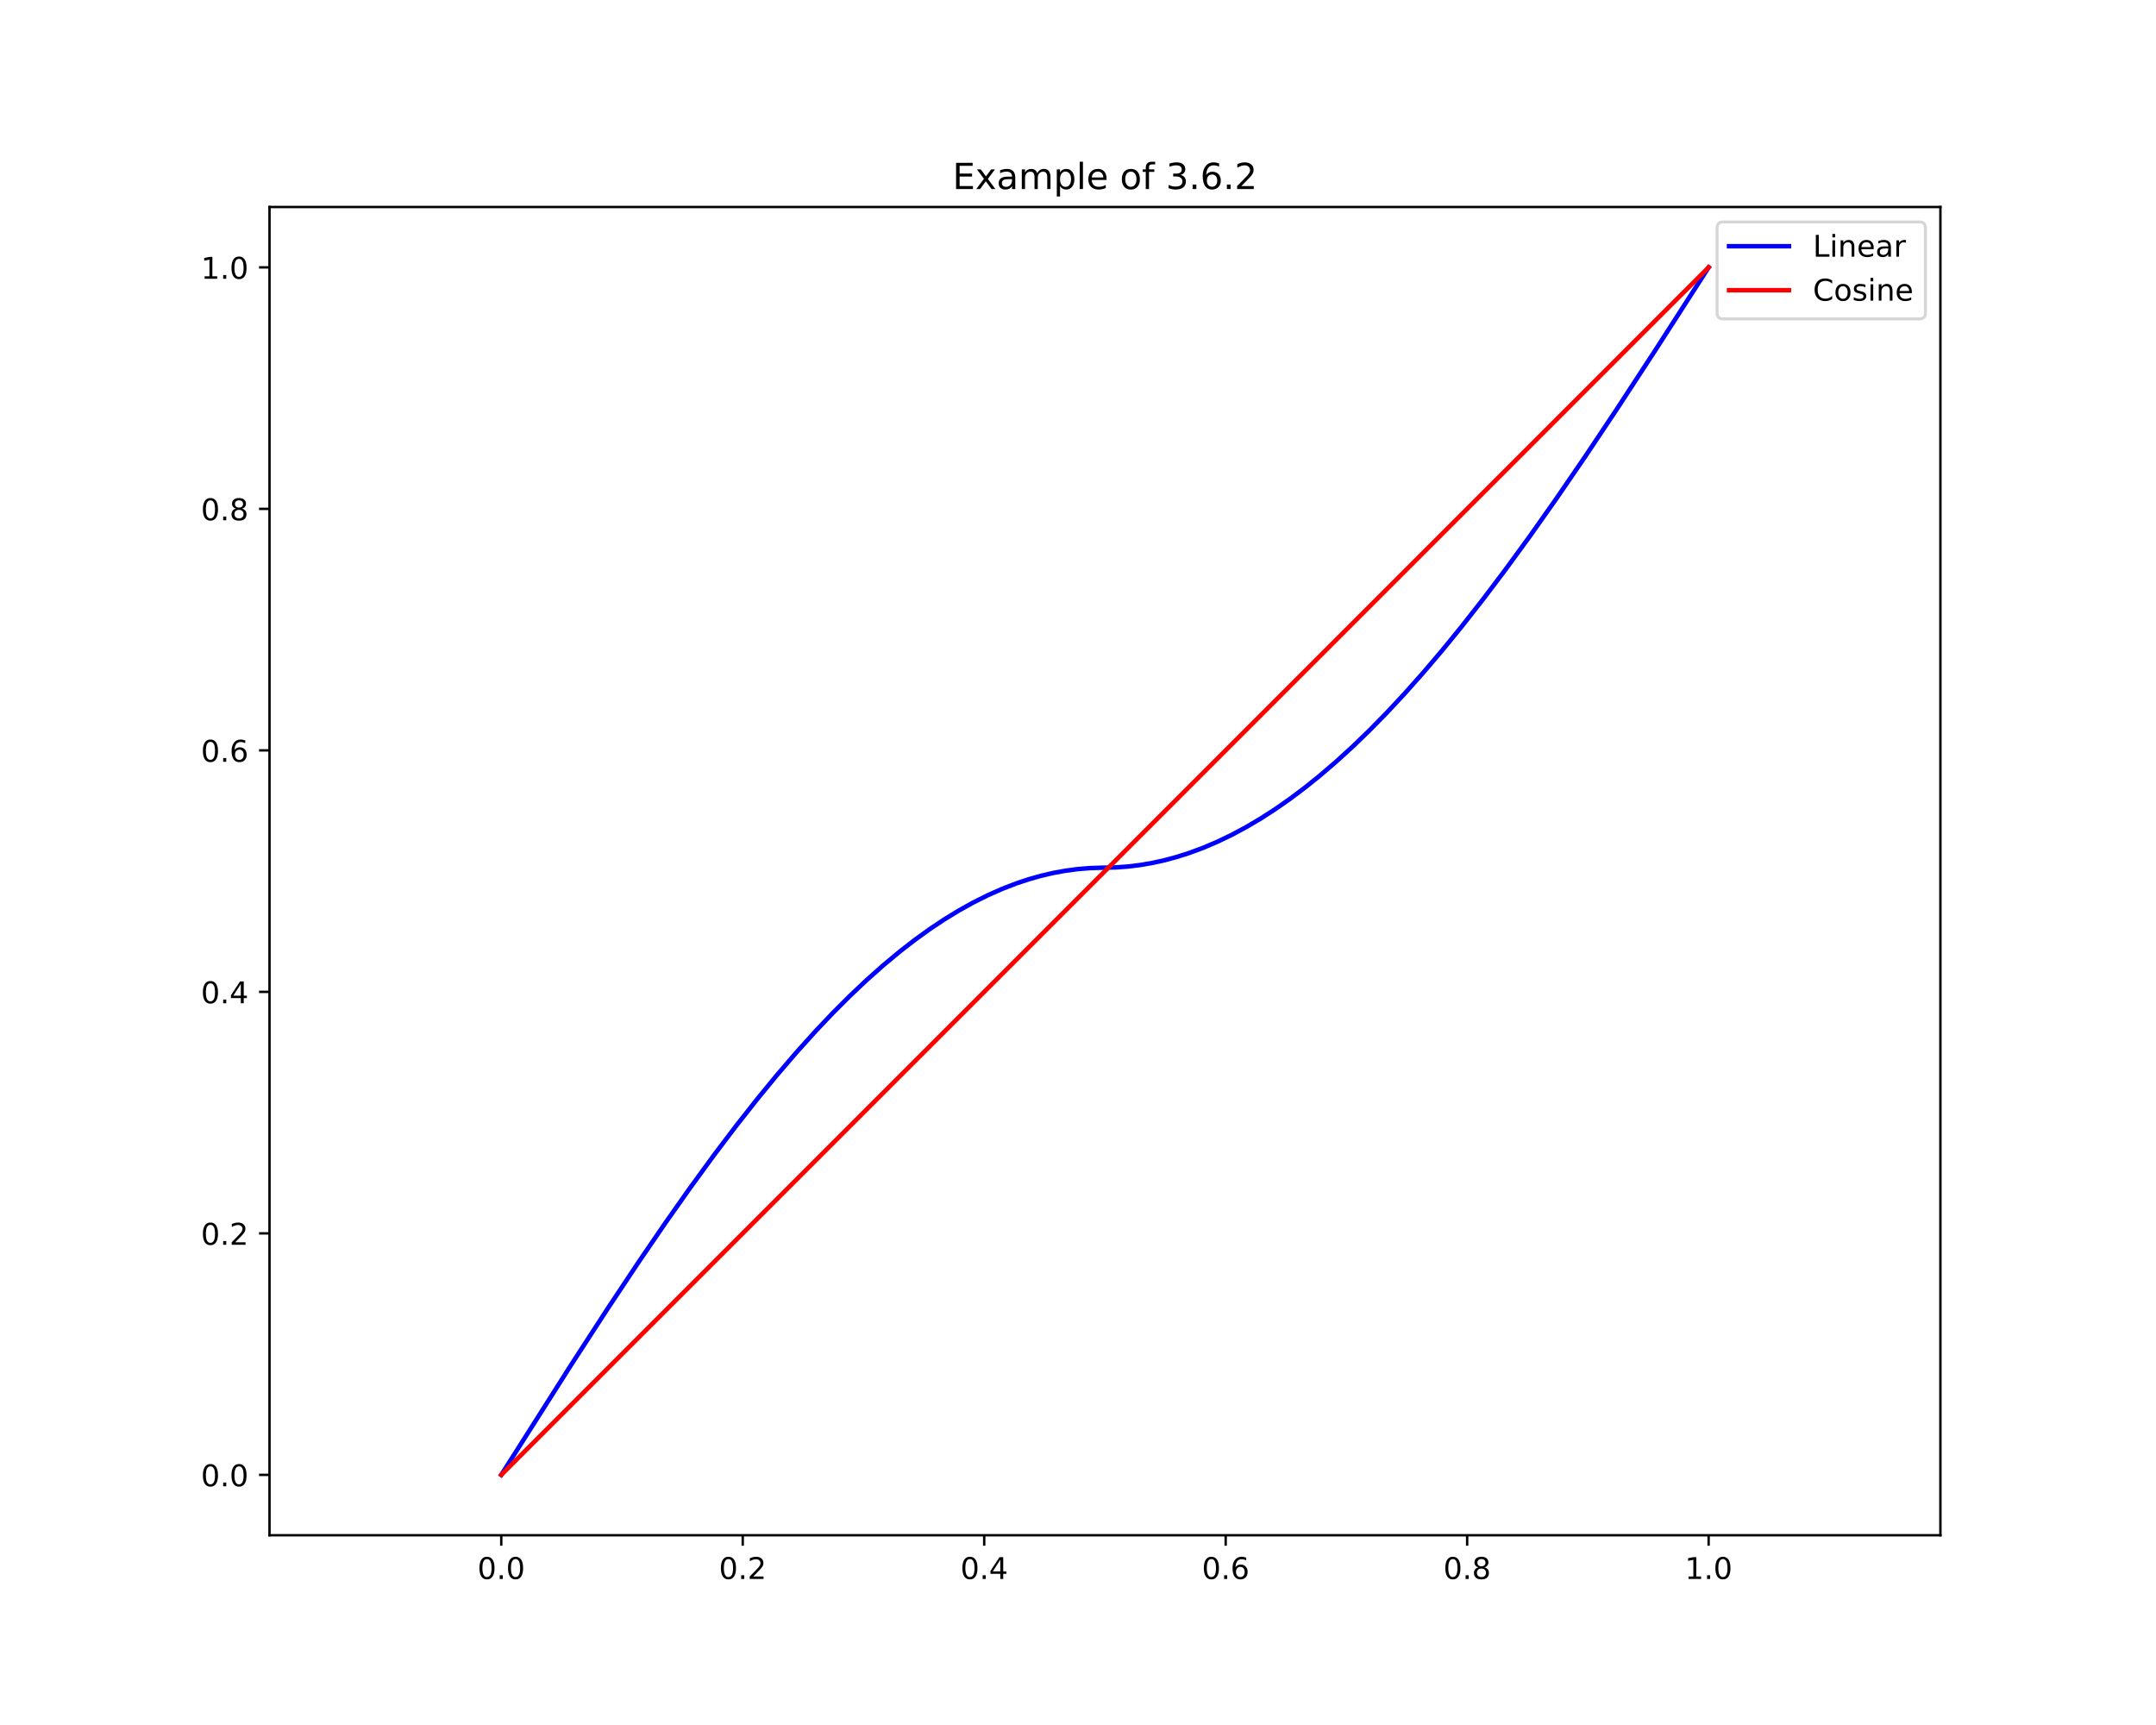
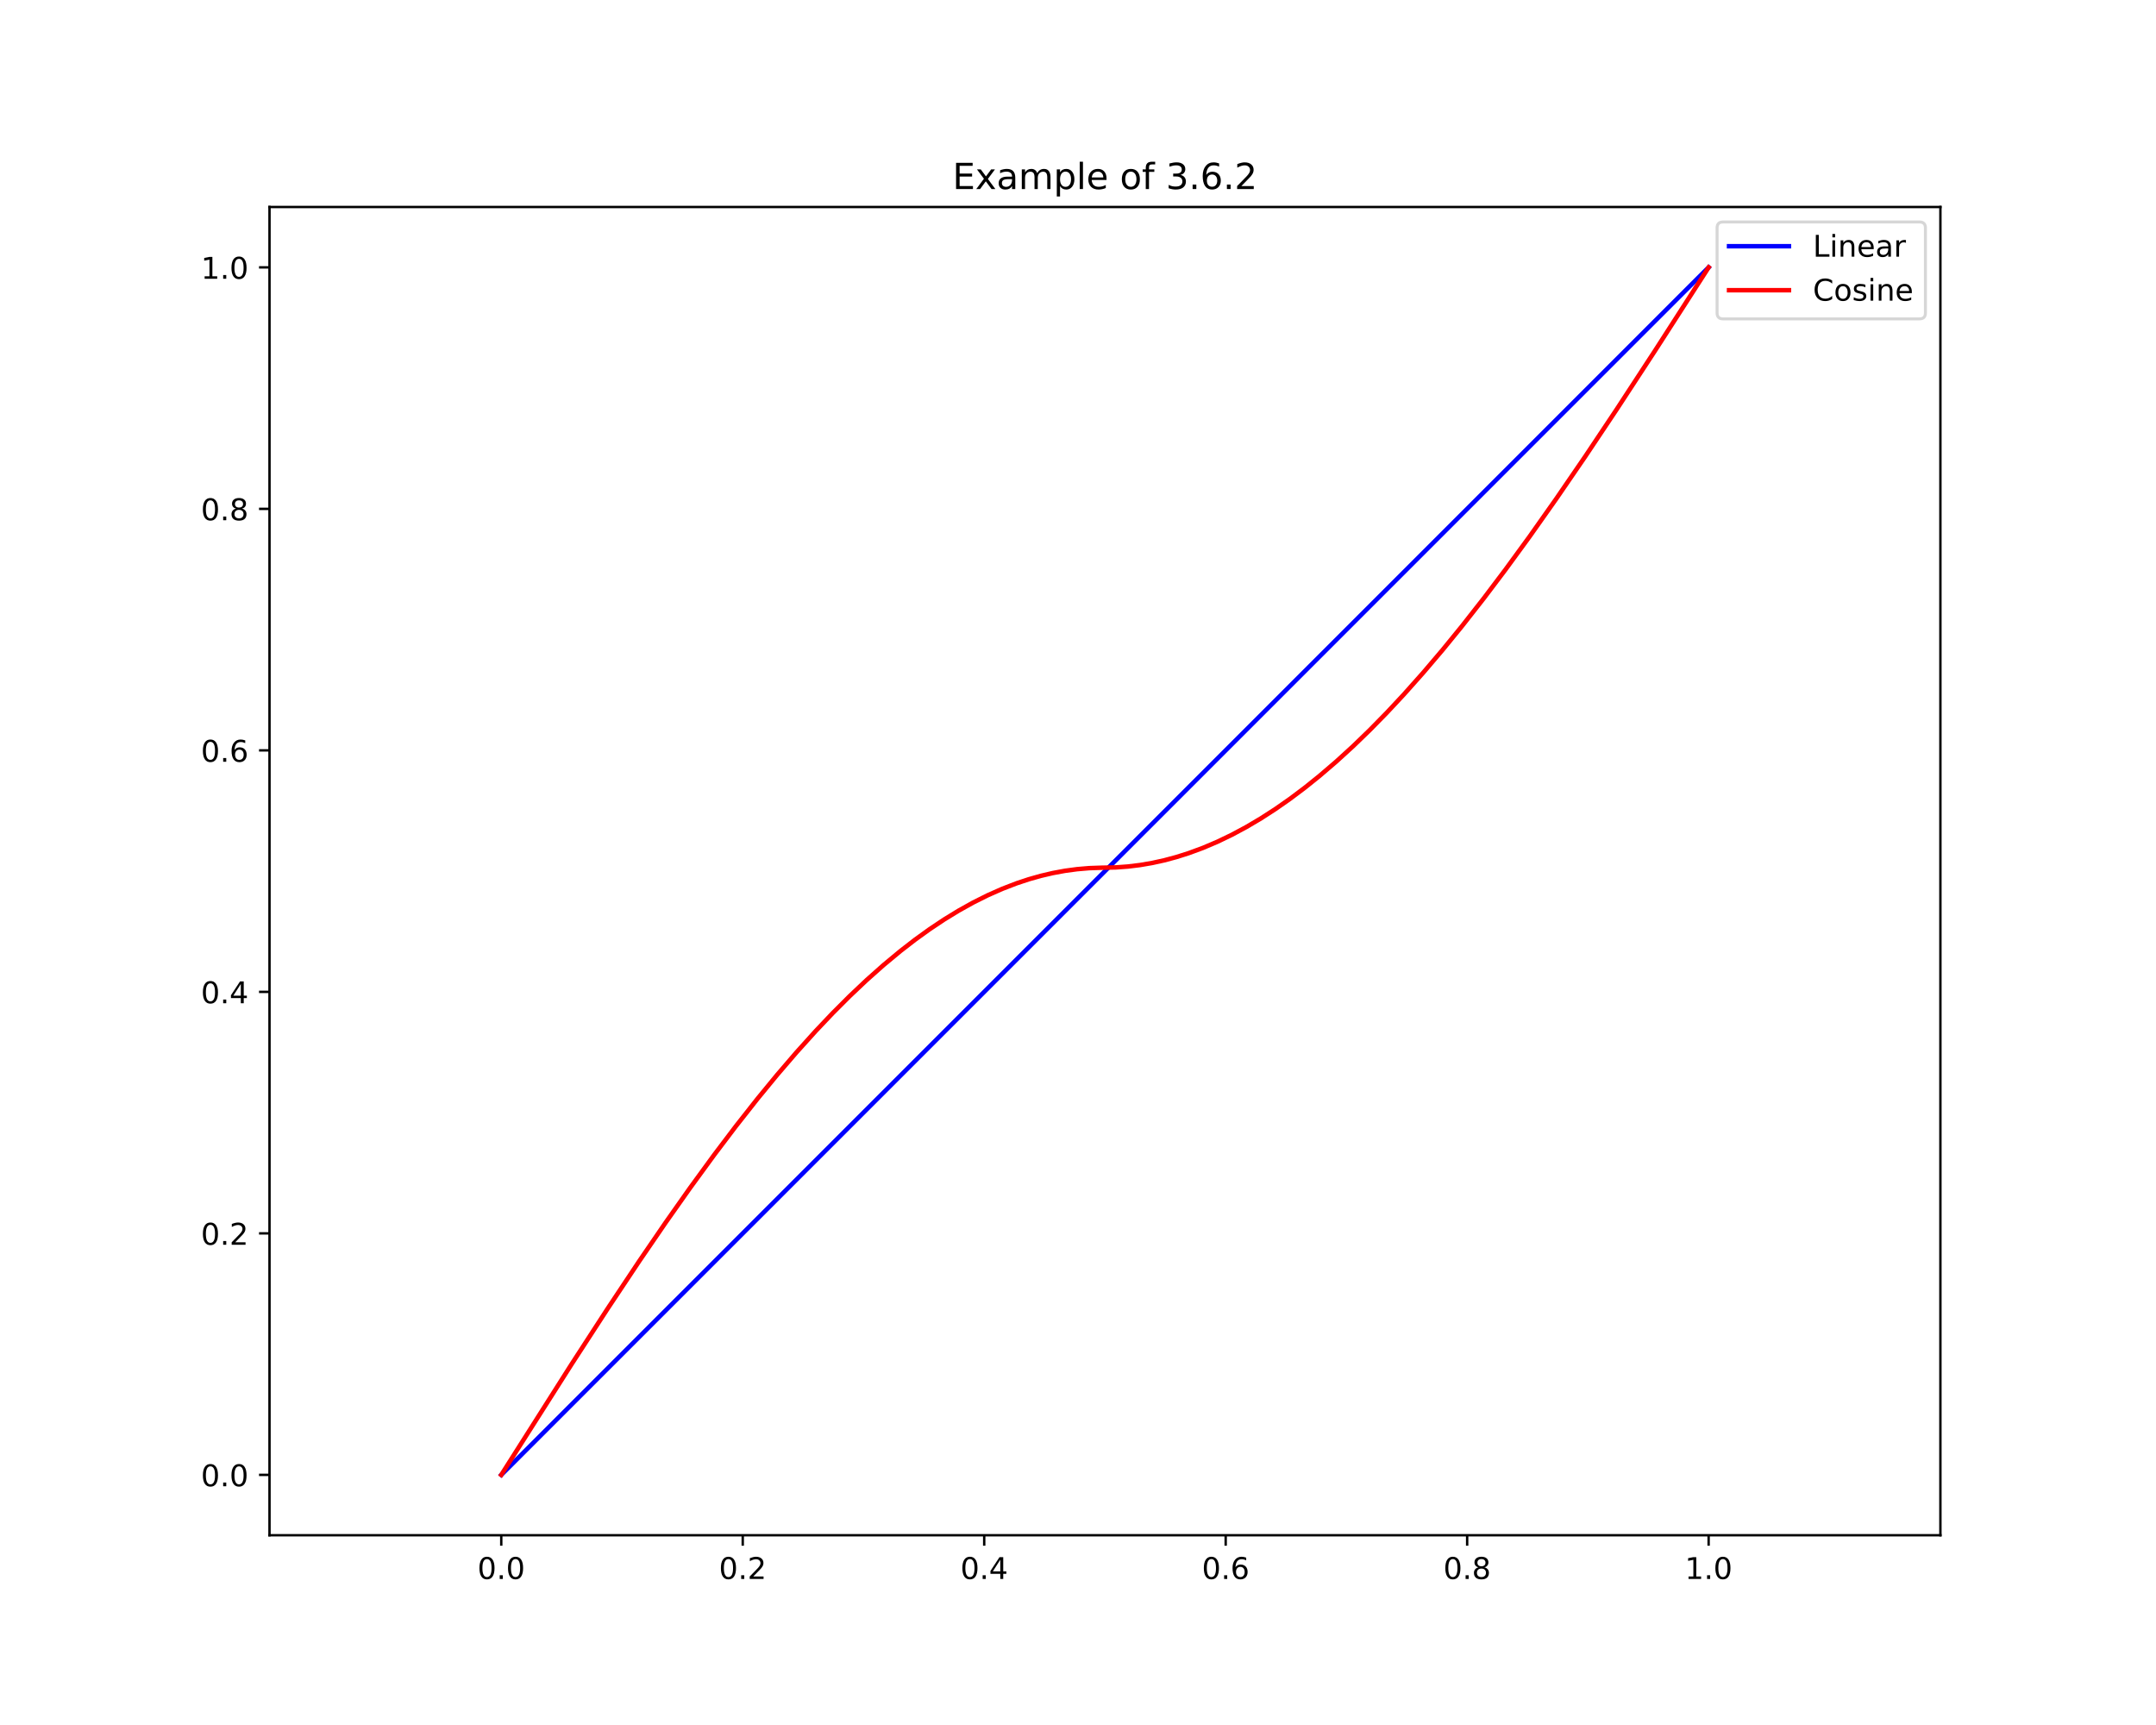
<svg xmlns="http://www.w3.org/2000/svg" xmlns:xlink="http://www.w3.org/1999/xlink" height="576pt" version="1.1" viewBox="0 0 720 576" width="720pt">
  <defs>
    <style type="text/css">*{stroke-linecap:butt;stroke-linejoin:round;}</style>
  </defs>
  <g id="figure_1">
    <g id="patch_1">
      <path d="M 0 576  L 720 576  L 720 0  L 0 0  z " style="fill:#ffffff;" />
    </g>
    <g id="axes_1">
      <g id="patch_2">
        <path d="M 90 512.64  L 648 512.64  L 648 69.12  L 90 69.12  z " style="fill:#ffffff;" />
      </g>
      <g id="matplotlib.axis_1">
        <g id="xtick_1">
          <g id="line2d_1">
            <defs>
-               <path d="M 0 0  L 0 3.5  " id="m2f05d961d7" style="stroke:#000000;stroke-width:0.8;" />
+               <path d="M 0 0  L 0 3.5  " id="m9fae4cf6b2" style="stroke:#000000;stroke-width:0.8;" />
            </defs>
            <g>
-               <use style="stroke:#000000;stroke-width:0.8;" x="167.4" xlink:href="#m2f05d961d7" y="512.64" />
+               <use style="stroke:#000000;stroke-width:0.8;" x="167.4" xlink:href="#m9fae4cf6b2" y="512.64" />
            </g>
          </g>
          <g id="text_1">
            <g transform="translate(159.4484 527.2384)scale(0.1 -0.1)">
              <defs>
                <path d="M 31.781 66.406  Q 24.172 66.406 20.328 58.906  Q 16.5 51.422 16.5 36.375  Q 16.5 21.391 20.328 13.891  Q 24.172 6.391 31.781 6.391  Q 39.453 6.391 43.281 13.891  Q 47.125 21.391 47.125 36.375  Q 47.125 51.422 43.281 58.906  Q 39.453 66.406 31.781 66.406  z M 31.781 74.219  Q 44.047 74.219 50.516 64.516  Q 56.984 54.828 56.984 36.375  Q 56.984 17.969 50.516 8.266  Q 44.047 -1.422 31.781 -1.422  Q 19.531 -1.422 13.062 8.266  Q 6.594 17.969 6.594 36.375  Q 6.594 54.828 13.062 64.516  Q 19.531 74.219 31.781 74.219  z " id="DejaVuSans-48" />
                <path d="M 10.688 12.406  L 21 12.406  L 21 0  L 10.688 0  z " id="DejaVuSans-46" />
              </defs>
              <use xlink:href="#DejaVuSans-48" />
              <use x="63.623" xlink:href="#DejaVuSans-46" />
              <use x="95.41" xlink:href="#DejaVuSans-48" />
            </g>
          </g>
        </g>
        <g id="xtick_2">
          <g id="line2d_2">
            <g>
-               <use style="stroke:#000000;stroke-width:0.8;" x="248.04" xlink:href="#m2f05d961d7" y="512.64" />
+               <use style="stroke:#000000;stroke-width:0.8;" x="248.04" xlink:href="#m9fae4cf6b2" y="512.64" />
            </g>
          </g>
          <g id="text_2">
            <g transform="translate(240.0884 527.2384)scale(0.1 -0.1)">
              <defs>
                <path d="M 19.188 8.297  L 53.609 8.297  L 53.609 0  L 7.328 0  L 7.328 8.297  Q 12.938 14.109 22.625 23.891  Q 32.328 33.688 34.812 36.531  Q 39.547 41.844 41.422 45.531  Q 43.312 49.219 43.312 52.781  Q 43.312 58.594 39.234 62.25  Q 35.156 65.922 28.609 65.922  Q 23.969 65.922 18.812 64.312  Q 13.672 62.703 7.812 59.422  L 7.812 69.391  Q 13.766 71.781 18.938 73  Q 24.125 74.219 28.422 74.219  Q 39.75 74.219 46.484 68.547  Q 53.219 62.891 53.219 53.422  Q 53.219 48.922 51.531 44.891  Q 49.859 40.875 45.406 35.406  Q 44.188 33.984 37.641 27.219  Q 31.109 20.453 19.188 8.297  z " id="DejaVuSans-50" />
              </defs>
              <use xlink:href="#DejaVuSans-48" />
              <use x="63.623" xlink:href="#DejaVuSans-46" />
              <use x="95.41" xlink:href="#DejaVuSans-50" />
            </g>
          </g>
        </g>
        <g id="xtick_3">
          <g id="line2d_3">
            <g>
-               <use style="stroke:#000000;stroke-width:0.8;" x="328.68" xlink:href="#m2f05d961d7" y="512.64" />
+               <use style="stroke:#000000;stroke-width:0.8;" x="328.68" xlink:href="#m9fae4cf6b2" y="512.64" />
            </g>
          </g>
          <g id="text_3">
            <g transform="translate(320.7284 527.2384)scale(0.1 -0.1)">
              <defs>
                <path d="M 37.797 64.312  L 12.891 25.391  L 37.797 25.391  z M 35.203 72.906  L 47.609 72.906  L 47.609 25.391  L 58.016 25.391  L 58.016 17.188  L 47.609 17.188  L 47.609 0  L 37.797 0  L 37.797 17.188  L 4.891 17.188  L 4.891 26.703  z " id="DejaVuSans-52" />
              </defs>
              <use xlink:href="#DejaVuSans-48" />
              <use x="63.623" xlink:href="#DejaVuSans-46" />
              <use x="95.41" xlink:href="#DejaVuSans-52" />
            </g>
          </g>
        </g>
        <g id="xtick_4">
          <g id="line2d_4">
            <g>
-               <use style="stroke:#000000;stroke-width:0.8;" x="409.32" xlink:href="#m2f05d961d7" y="512.64" />
+               <use style="stroke:#000000;stroke-width:0.8;" x="409.32" xlink:href="#m9fae4cf6b2" y="512.64" />
            </g>
          </g>
          <g id="text_4">
            <g transform="translate(401.3684 527.2384)scale(0.1 -0.1)">
              <defs>
                <path d="M 33.016 40.375  Q 26.375 40.375 22.484 35.828  Q 18.609 31.297 18.609 23.391  Q 18.609 15.531 22.484 10.953  Q 26.375 6.391 33.016 6.391  Q 39.656 6.391 43.531 10.953  Q 47.406 15.531 47.406 23.391  Q 47.406 31.297 43.531 35.828  Q 39.656 40.375 33.016 40.375  z M 52.594 71.297  L 52.594 62.312  Q 48.875 64.062 45.094 64.984  Q 41.312 65.922 37.594 65.922  Q 27.828 65.922 22.672 59.328  Q 17.531 52.734 16.797 39.406  Q 19.672 43.656 24.016 45.922  Q 28.375 48.188 33.594 48.188  Q 44.578 48.188 50.953 41.516  Q 57.328 34.859 57.328 23.391  Q 57.328 12.156 50.688 5.359  Q 44.047 -1.422 33.016 -1.422  Q 20.359 -1.422 13.672 8.266  Q 6.984 17.969 6.984 36.375  Q 6.984 53.656 15.188 63.938  Q 23.391 74.219 37.203 74.219  Q 40.922 74.219 44.703 73.484  Q 48.484 72.75 52.594 71.297  z " id="DejaVuSans-54" />
              </defs>
              <use xlink:href="#DejaVuSans-48" />
              <use x="63.623" xlink:href="#DejaVuSans-46" />
              <use x="95.41" xlink:href="#DejaVuSans-54" />
            </g>
          </g>
        </g>
        <g id="xtick_5">
          <g id="line2d_5">
            <g>
-               <use style="stroke:#000000;stroke-width:0.8;" x="489.96" xlink:href="#m2f05d961d7" y="512.64" />
+               <use style="stroke:#000000;stroke-width:0.8;" x="489.96" xlink:href="#m9fae4cf6b2" y="512.64" />
            </g>
          </g>
          <g id="text_5">
            <g transform="translate(482.0084 527.2384)scale(0.1 -0.1)">
              <defs>
                <path d="M 31.781 34.625  Q 24.75 34.625 20.719 30.859  Q 16.703 27.094 16.703 20.516  Q 16.703 13.922 20.719 10.156  Q 24.75 6.391 31.781 6.391  Q 38.812 6.391 42.859 10.172  Q 46.922 13.969 46.922 20.516  Q 46.922 27.094 42.891 30.859  Q 38.875 34.625 31.781 34.625  z M 21.922 38.812  Q 15.578 40.375 12.031 44.719  Q 8.5 49.078 8.5 55.328  Q 8.5 64.062 14.719 69.141  Q 20.953 74.219 31.781 74.219  Q 42.672 74.219 48.875 69.141  Q 55.078 64.062 55.078 55.328  Q 55.078 49.078 51.531 44.719  Q 48 40.375 41.703 38.812  Q 48.828 37.156 52.797 32.312  Q 56.781 27.484 56.781 20.516  Q 56.781 9.906 50.312 4.234  Q 43.844 -1.422 31.781 -1.422  Q 19.734 -1.422 13.25 4.234  Q 6.781 9.906 6.781 20.516  Q 6.781 27.484 10.781 32.312  Q 14.797 37.156 21.922 38.812  z M 18.312 54.391  Q 18.312 48.734 21.844 45.562  Q 25.391 42.391 31.781 42.391  Q 38.141 42.391 41.719 45.562  Q 45.312 48.734 45.312 54.391  Q 45.312 60.062 41.719 63.234  Q 38.141 66.406 31.781 66.406  Q 25.391 66.406 21.844 63.234  Q 18.312 60.062 18.312 54.391  z " id="DejaVuSans-56" />
              </defs>
              <use xlink:href="#DejaVuSans-48" />
              <use x="63.623" xlink:href="#DejaVuSans-46" />
              <use x="95.41" xlink:href="#DejaVuSans-56" />
            </g>
          </g>
        </g>
        <g id="xtick_6">
          <g id="line2d_6">
            <g>
-               <use style="stroke:#000000;stroke-width:0.8;" x="570.6" xlink:href="#m2f05d961d7" y="512.64" />
+               <use style="stroke:#000000;stroke-width:0.8;" x="570.6" xlink:href="#m9fae4cf6b2" y="512.64" />
            </g>
          </g>
          <g id="text_6">
            <g transform="translate(562.6484 527.2384)scale(0.1 -0.1)">
              <defs>
                <path d="M 12.406 8.297  L 28.516 8.297  L 28.516 63.922  L 10.984 60.406  L 10.984 69.391  L 28.422 72.906  L 38.281 72.906  L 38.281 8.297  L 54.391 8.297  L 54.391 0  L 12.406 0  z " id="DejaVuSans-49" />
              </defs>
              <use xlink:href="#DejaVuSans-49" />
              <use x="63.623" xlink:href="#DejaVuSans-46" />
              <use x="95.41" xlink:href="#DejaVuSans-48" />
            </g>
          </g>
        </g>
      </g>
      <g id="matplotlib.axis_2">
        <g id="ytick_1">
          <g id="line2d_7">
            <defs>
-               <path d="M 0 0  L -3.5 0  " id="m660e273f9d" style="stroke:#000000;stroke-width:0.8;" />
+               <path d="M 0 0  L -3.5 0  " id="m1008578c3a" style="stroke:#000000;stroke-width:0.8;" />
            </defs>
            <g>
-               <use style="stroke:#000000;stroke-width:0.8;" x="90" xlink:href="#m660e273f9d" y="492.48" />
+               <use style="stroke:#000000;stroke-width:0.8;" x="90" xlink:href="#m1008578c3a" y="492.48" />
            </g>
          </g>
          <g id="text_7">
            <g transform="translate(67.09687 496.2792)scale(0.1 -0.1)">
              <use xlink:href="#DejaVuSans-48" />
              <use x="63.623" xlink:href="#DejaVuSans-46" />
              <use x="95.41" xlink:href="#DejaVuSans-48" />
            </g>
          </g>
        </g>
        <g id="ytick_2">
          <g id="line2d_8">
            <g>
-               <use style="stroke:#000000;stroke-width:0.8;" x="90" xlink:href="#m660e273f9d" y="411.84" />
+               <use style="stroke:#000000;stroke-width:0.8;" x="90" xlink:href="#m1008578c3a" y="411.84" />
            </g>
          </g>
          <g id="text_8">
            <g transform="translate(67.09687 415.6392)scale(0.1 -0.1)">
              <use xlink:href="#DejaVuSans-48" />
              <use x="63.623" xlink:href="#DejaVuSans-46" />
              <use x="95.41" xlink:href="#DejaVuSans-50" />
            </g>
          </g>
        </g>
        <g id="ytick_3">
          <g id="line2d_9">
            <g>
-               <use style="stroke:#000000;stroke-width:0.8;" x="90" xlink:href="#m660e273f9d" y="331.2" />
+               <use style="stroke:#000000;stroke-width:0.8;" x="90" xlink:href="#m1008578c3a" y="331.2" />
            </g>
          </g>
          <g id="text_9">
            <g transform="translate(67.09687 334.9992)scale(0.1 -0.1)">
              <use xlink:href="#DejaVuSans-48" />
              <use x="63.623" xlink:href="#DejaVuSans-46" />
              <use x="95.41" xlink:href="#DejaVuSans-52" />
            </g>
          </g>
        </g>
        <g id="ytick_4">
          <g id="line2d_10">
            <g>
-               <use style="stroke:#000000;stroke-width:0.8;" x="90" xlink:href="#m660e273f9d" y="250.56" />
+               <use style="stroke:#000000;stroke-width:0.8;" x="90" xlink:href="#m1008578c3a" y="250.56" />
            </g>
          </g>
          <g id="text_10">
            <g transform="translate(67.09687 254.3592)scale(0.1 -0.1)">
              <use xlink:href="#DejaVuSans-48" />
              <use x="63.623" xlink:href="#DejaVuSans-46" />
              <use x="95.41" xlink:href="#DejaVuSans-54" />
            </g>
          </g>
        </g>
        <g id="ytick_5">
          <g id="line2d_11">
            <g>
-               <use style="stroke:#000000;stroke-width:0.8;" x="90" xlink:href="#m660e273f9d" y="169.92" />
+               <use style="stroke:#000000;stroke-width:0.8;" x="90" xlink:href="#m1008578c3a" y="169.92" />
            </g>
          </g>
          <g id="text_11">
            <g transform="translate(67.09687 173.7192)scale(0.1 -0.1)">
              <use xlink:href="#DejaVuSans-48" />
              <use x="63.623" xlink:href="#DejaVuSans-46" />
              <use x="95.41" xlink:href="#DejaVuSans-56" />
            </g>
          </g>
        </g>
        <g id="ytick_6">
          <g id="line2d_12">
            <g>
-               <use style="stroke:#000000;stroke-width:0.8;" x="90" xlink:href="#m660e273f9d" y="89.28" />
+               <use style="stroke:#000000;stroke-width:0.8;" x="90" xlink:href="#m1008578c3a" y="89.28" />
            </g>
          </g>
          <g id="text_12">
            <g transform="translate(67.09687 93.07922)scale(0.1 -0.1)">
              <use xlink:href="#DejaVuSans-49" />
              <use x="63.623" xlink:href="#DejaVuSans-46" />
              <use x="95.41" xlink:href="#DejaVuSans-48" />
            </g>
          </g>
        </g>
      </g>
      <g id="line2d_13">
-         <path clip-path="url(#pfc1951441a)" d="M 167.4 492.48  L 190.832 455.596  L 202.953 436.925  L 213.457 421.139  L 222.345 408.152  L 230.425 396.697  L 238.505 385.622  L 245.778 376.017  L 253.05 366.788  L 259.514 358.923  L 265.978 351.399  L 272.442 344.233  L 278.098 338.272  L 283.754 332.612  L 289.41 327.264  L 295.067 322.238  L 300.723 317.543  L 305.571 313.791  L 310.419 310.294  L 315.267 307.059  L 320.115 304.089  L 324.963 301.388  L 329.811 298.962  L 334.659 296.813  L 339.507 294.944  L 343.547 293.603  L 347.588 292.459  L 351.628 291.515  L 355.668 290.77  L 359.708 290.226  L 363.748 289.883  L 367.788 289.742  L 372.636 289.639  L 376.676 289.343  L 380.716 288.848  L 384.756 288.157  L 388.796 287.27  L 392.836 286.187  L 396.877 284.91  L 401.725 283.123  L 406.573 281.061  L 411.421 278.726  L 416.269 276.121  L 421.117 273.251  L 425.965 270.12  L 430.813 266.732  L 435.661 263.091  L 440.509 259.204  L 446.166 254.364  L 451.822 249.204  L 457.478 243.736  L 463.134 237.968  L 468.79 231.913  L 475.254 224.656  L 481.718 217.057  L 488.182 209.135  L 495.455 199.862  L 502.727 190.235  L 510.807 179.162  L 519.695 166.573  L 529.391 152.422  L 539.895 136.688  L 552.824 116.901  L 570.6 89.28  L 570.6 89.28  " style="fill:none;stroke:#0000ff;stroke-linecap:square;stroke-width:1.5;" />
+         <path clip-path="url(#p0308b94b76)" d="M 167.4 492.48  L 570.6 89.28  L 570.6 89.28  " style="fill:none;stroke:#0000ff;stroke-linecap:square;stroke-width:1.5;" />
      </g>
      <g id="line2d_14">
-         <path clip-path="url(#pfc1951441a)" d="M 167.4 492.48  L 570.6 89.28  L 570.6 89.28  " style="fill:none;stroke:#ff0000;stroke-linecap:square;stroke-width:1.5;" />
+         <path clip-path="url(#p0308b94b76)" d="M 167.4 492.48  L 190.832 455.596  L 202.953 436.925  L 213.457 421.139  L 222.345 408.152  L 230.425 396.697  L 238.505 385.622  L 245.778 376.017  L 253.05 366.788  L 259.514 358.923  L 265.978 351.399  L 272.442 344.233  L 278.098 338.272  L 283.754 332.612  L 289.41 327.264  L 295.067 322.238  L 300.723 317.543  L 305.571 313.791  L 310.419 310.294  L 315.267 307.059  L 320.115 304.089  L 324.963 301.388  L 329.811 298.962  L 334.659 296.813  L 339.507 294.944  L 343.547 293.603  L 347.588 292.459  L 351.628 291.515  L 355.668 290.77  L 359.708 290.226  L 363.748 289.883  L 367.788 289.742  L 372.636 289.639  L 376.676 289.343  L 380.716 288.848  L 384.756 288.157  L 388.796 287.27  L 392.836 286.187  L 396.877 284.91  L 401.725 283.123  L 406.573 281.061  L 411.421 278.726  L 416.269 276.121  L 421.117 273.251  L 425.965 270.12  L 430.813 266.732  L 435.661 263.091  L 440.509 259.204  L 446.166 254.364  L 451.822 249.204  L 457.478 243.736  L 463.134 237.968  L 468.79 231.913  L 475.254 224.656  L 481.718 217.057  L 488.182 209.135  L 495.455 199.862  L 502.727 190.235  L 510.807 179.162  L 519.695 166.573  L 529.391 152.422  L 539.895 136.688  L 552.824 116.901  L 570.6 89.28  L 570.6 89.28  " style="fill:none;stroke:#ff0000;stroke-linecap:square;stroke-width:1.5;" />
      </g>
      <g id="patch_3">
        <path d="M 90 512.64  L 90 69.12  " style="fill:none;stroke:#000000;stroke-linecap:square;stroke-linejoin:miter;stroke-width:0.8;" />
      </g>
      <g id="patch_4">
        <path d="M 648 512.64  L 648 69.12  " style="fill:none;stroke:#000000;stroke-linecap:square;stroke-linejoin:miter;stroke-width:0.8;" />
      </g>
      <g id="patch_5">
        <path d="M 90 512.64  L 648 512.64  " style="fill:none;stroke:#000000;stroke-linecap:square;stroke-linejoin:miter;stroke-width:0.8;" />
      </g>
      <g id="patch_6">
        <path d="M 90 69.12  L 648 69.12  " style="fill:none;stroke:#000000;stroke-linecap:square;stroke-linejoin:miter;stroke-width:0.8;" />
      </g>
      <g id="text_13">
        <g transform="translate(318.105 63.12)scale(0.12 -0.12)">
          <defs>
            <path d="M 9.812 72.906  L 55.906 72.906  L 55.906 64.594  L 19.672 64.594  L 19.672 43.016  L 54.391 43.016  L 54.391 34.719  L 19.672 34.719  L 19.672 8.297  L 56.781 8.297  L 56.781 0  L 9.812 0  z " id="DejaVuSans-69" />
            <path d="M 54.891 54.688  L 35.109 28.078  L 55.906 0  L 45.312 0  L 29.391 21.484  L 13.484 0  L 2.875 0  L 24.125 28.609  L 4.688 54.688  L 15.281 54.688  L 29.781 35.203  L 44.281 54.688  z " id="DejaVuSans-120" />
            <path d="M 34.281 27.484  Q 23.391 27.484 19.188 25  Q 14.984 22.516 14.984 16.5  Q 14.984 11.719 18.141 8.906  Q 21.297 6.109 26.703 6.109  Q 34.188 6.109 38.703 11.406  Q 43.219 16.703 43.219 25.484  L 43.219 27.484  z M 52.203 31.203  L 52.203 0  L 43.219 0  L 43.219 8.297  Q 40.141 3.328 35.547 0.953  Q 30.953 -1.422 24.312 -1.422  Q 15.922 -1.422 10.953 3.297  Q 6 8.016 6 15.922  Q 6 25.141 12.172 29.828  Q 18.359 34.516 30.609 34.516  L 43.219 34.516  L 43.219 35.406  Q 43.219 41.609 39.141 45  Q 35.062 48.391 27.688 48.391  Q 23 48.391 18.547 47.266  Q 14.109 46.141 10.016 43.891  L 10.016 52.203  Q 14.938 54.109 19.578 55.047  Q 24.219 56 28.609 56  Q 40.484 56 46.344 49.844  Q 52.203 43.703 52.203 31.203  z " id="DejaVuSans-97" />
            <path d="M 52 44.188  Q 55.375 50.25 60.062 53.125  Q 64.75 56 71.094 56  Q 79.641 56 84.281 50.016  Q 88.922 44.047 88.922 33.016  L 88.922 0  L 79.891 0  L 79.891 32.719  Q 79.891 40.578 77.094 44.375  Q 74.312 48.188 68.609 48.188  Q 61.625 48.188 57.562 43.547  Q 53.516 38.922 53.516 30.906  L 53.516 0  L 44.484 0  L 44.484 32.719  Q 44.484 40.625 41.703 44.406  Q 38.922 48.188 33.109 48.188  Q 26.219 48.188 22.156 43.531  Q 18.109 38.875 18.109 30.906  L 18.109 0  L 9.078 0  L 9.078 54.688  L 18.109 54.688  L 18.109 46.188  Q 21.188 51.219 25.484 53.609  Q 29.781 56 35.688 56  Q 41.656 56 45.828 52.969  Q 50 49.953 52 44.188  z " id="DejaVuSans-109" />
            <path d="M 18.109 8.203  L 18.109 -20.797  L 9.078 -20.797  L 9.078 54.688  L 18.109 54.688  L 18.109 46.391  Q 20.953 51.266 25.266 53.625  Q 29.594 56 35.594 56  Q 45.562 56 51.781 48.094  Q 58.016 40.188 58.016 27.297  Q 58.016 14.406 51.781 6.484  Q 45.562 -1.422 35.594 -1.422  Q 29.594 -1.422 25.266 0.953  Q 20.953 3.328 18.109 8.203  z M 48.688 27.297  Q 48.688 37.203 44.609 42.844  Q 40.531 48.484 33.406 48.484  Q 26.266 48.484 22.188 42.844  Q 18.109 37.203 18.109 27.297  Q 18.109 17.391 22.188 11.75  Q 26.266 6.109 33.406 6.109  Q 40.531 6.109 44.609 11.75  Q 48.688 17.391 48.688 27.297  z " id="DejaVuSans-112" />
            <path d="M 9.422 75.984  L 18.406 75.984  L 18.406 0  L 9.422 0  z " id="DejaVuSans-108" />
            <path d="M 56.203 29.594  L 56.203 25.203  L 14.891 25.203  Q 15.484 15.922 20.484 11.062  Q 25.484 6.203 34.422 6.203  Q 39.594 6.203 44.453 7.469  Q 49.312 8.734 54.109 11.281  L 54.109 2.781  Q 49.266 0.734 44.188 -0.344  Q 39.109 -1.422 33.891 -1.422  Q 20.797 -1.422 13.156 6.188  Q 5.516 13.812 5.516 26.812  Q 5.516 40.234 12.766 48.109  Q 20.016 56 32.328 56  Q 43.359 56 49.781 48.891  Q 56.203 41.797 56.203 29.594  z M 47.219 32.234  Q 47.125 39.594 43.094 43.984  Q 39.062 48.391 32.422 48.391  Q 24.906 48.391 20.391 44.141  Q 15.875 39.891 15.188 32.172  z " id="DejaVuSans-101" />
            <path id="DejaVuSans-32" />
            <path d="M 30.609 48.391  Q 23.391 48.391 19.188 42.75  Q 14.984 37.109 14.984 27.297  Q 14.984 17.484 19.156 11.844  Q 23.344 6.203 30.609 6.203  Q 37.797 6.203 41.984 11.859  Q 46.188 17.531 46.188 27.297  Q 46.188 37.016 41.984 42.703  Q 37.797 48.391 30.609 48.391  z M 30.609 56  Q 42.328 56 49.016 48.375  Q 55.719 40.766 55.719 27.297  Q 55.719 13.875 49.016 6.219  Q 42.328 -1.422 30.609 -1.422  Q 18.844 -1.422 12.172 6.219  Q 5.516 13.875 5.516 27.297  Q 5.516 40.766 12.172 48.375  Q 18.844 56 30.609 56  z " id="DejaVuSans-111" />
            <path d="M 37.109 75.984  L 37.109 68.5  L 28.516 68.5  Q 23.688 68.5 21.797 66.547  Q 19.922 64.594 19.922 59.516  L 19.922 54.688  L 34.719 54.688  L 34.719 47.703  L 19.922 47.703  L 19.922 0  L 10.891 0  L 10.891 47.703  L 2.297 47.703  L 2.297 54.688  L 10.891 54.688  L 10.891 58.5  Q 10.891 67.625 15.141 71.797  Q 19.391 75.984 28.609 75.984  z " id="DejaVuSans-102" />
            <path d="M 40.578 39.312  Q 47.656 37.797 51.625 33  Q 55.609 28.219 55.609 21.188  Q 55.609 10.406 48.188 4.484  Q 40.766 -1.422 27.094 -1.422  Q 22.516 -1.422 17.656 -0.516  Q 12.797 0.391 7.625 2.203  L 7.625 11.719  Q 11.719 9.328 16.594 8.109  Q 21.484 6.891 26.812 6.891  Q 36.078 6.891 40.938 10.547  Q 45.797 14.203 45.797 21.188  Q 45.797 27.641 41.281 31.266  Q 36.766 34.906 28.719 34.906  L 20.219 34.906  L 20.219 43.016  L 29.109 43.016  Q 36.375 43.016 40.234 45.922  Q 44.094 48.828 44.094 54.297  Q 44.094 59.906 40.109 62.906  Q 36.141 65.922 28.719 65.922  Q 24.656 65.922 20.016 65.031  Q 15.375 64.156 9.812 62.312  L 9.812 71.094  Q 15.438 72.656 20.344 73.438  Q 25.25 74.219 29.594 74.219  Q 40.828 74.219 47.359 69.109  Q 53.906 64.016 53.906 55.328  Q 53.906 49.266 50.438 45.094  Q 46.969 40.922 40.578 39.312  z " id="DejaVuSans-51" />
          </defs>
          <use xlink:href="#DejaVuSans-69" />
          <use x="63.184" xlink:href="#DejaVuSans-120" />
          <use x="122.363" xlink:href="#DejaVuSans-97" />
          <use x="183.643" xlink:href="#DejaVuSans-109" />
          <use x="281.055" xlink:href="#DejaVuSans-112" />
          <use x="344.531" xlink:href="#DejaVuSans-108" />
          <use x="372.314" xlink:href="#DejaVuSans-101" />
          <use x="433.838" xlink:href="#DejaVuSans-32" />
          <use x="465.625" xlink:href="#DejaVuSans-111" />
          <use x="526.807" xlink:href="#DejaVuSans-102" />
          <use x="562.012" xlink:href="#DejaVuSans-32" />
          <use x="593.799" xlink:href="#DejaVuSans-51" />
          <use x="657.422" xlink:href="#DejaVuSans-46" />
          <use x="689.209" xlink:href="#DejaVuSans-54" />
          <use x="752.832" xlink:href="#DejaVuSans-46" />
          <use x="784.619" xlink:href="#DejaVuSans-50" />
        </g>
      </g>
      <g id="legend_1">
        <g id="patch_7">
          <path d="M 575.42 106.476  L 641 106.476  Q 643 106.476 643 104.476  L 643 76.12  Q 643 74.12 641 74.12  L 575.42 74.12  Q 573.42 74.12 573.42 76.12  L 573.42 104.476  Q 573.42 106.476 575.42 106.476  z " style="fill:#ffffff;opacity:0.8;stroke:#cccccc;stroke-linejoin:miter;" />
        </g>
        <g id="line2d_15">
          <path d="M 577.42 82.218  L 597.42 82.218  " style="fill:none;stroke:#0000ff;stroke-linecap:square;stroke-width:1.5;" />
        </g>
        <g id="line2d_16" />
        <g id="text_14">
          <g transform="translate(605.4203 85.71844)scale(0.1 -0.1)">
            <defs>
              <path d="M 9.812 72.906  L 19.672 72.906  L 19.672 8.297  L 55.172 8.297  L 55.172 0  L 9.812 0  z " id="DejaVuSans-76" />
              <path d="M 9.422 54.688  L 18.406 54.688  L 18.406 0  L 9.422 0  z M 9.422 75.984  L 18.406 75.984  L 18.406 64.594  L 9.422 64.594  z " id="DejaVuSans-105" />
              <path d="M 54.891 33.016  L 54.891 0  L 45.906 0  L 45.906 32.719  Q 45.906 40.484 42.875 44.328  Q 39.844 48.188 33.797 48.188  Q 26.516 48.188 22.312 43.547  Q 18.109 38.922 18.109 30.906  L 18.109 0  L 9.078 0  L 9.078 54.688  L 18.109 54.688  L 18.109 46.188  Q 21.344 51.125 25.703 53.562  Q 30.078 56 35.797 56  Q 45.219 56 50.047 50.172  Q 54.891 44.344 54.891 33.016  z " id="DejaVuSans-110" />
              <path d="M 41.109 46.297  Q 39.594 47.172 37.812 47.578  Q 36.031 48 33.891 48  Q 26.266 48 22.188 43.047  Q 18.109 38.094 18.109 28.812  L 18.109 0  L 9.078 0  L 9.078 54.688  L 18.109 54.688  L 18.109 46.188  Q 20.953 51.172 25.484 53.578  Q 30.031 56 36.531 56  Q 37.453 56 38.578 55.875  Q 39.703 55.766 41.062 55.516  z " id="DejaVuSans-114" />
            </defs>
            <use xlink:href="#DejaVuSans-76" />
            <use x="55.713" xlink:href="#DejaVuSans-105" />
            <use x="83.496" xlink:href="#DejaVuSans-110" />
            <use x="146.875" xlink:href="#DejaVuSans-101" />
            <use x="208.398" xlink:href="#DejaVuSans-97" />
            <use x="269.678" xlink:href="#DejaVuSans-114" />
          </g>
        </g>
        <g id="line2d_17">
          <path d="M 577.42 96.897  L 597.42 96.897  " style="fill:none;stroke:#ff0000;stroke-linecap:square;stroke-width:1.5;" />
        </g>
        <g id="line2d_18" />
        <g id="text_15">
          <g transform="translate(605.4203 100.3966)scale(0.1 -0.1)">
            <defs>
              <path d="M 64.406 67.281  L 64.406 56.891  Q 59.422 61.531 53.781 63.812  Q 48.141 66.109 41.797 66.109  Q 29.297 66.109 22.656 58.469  Q 16.016 50.828 16.016 36.375  Q 16.016 21.969 22.656 14.328  Q 29.297 6.688 41.797 6.688  Q 48.141 6.688 53.781 8.984  Q 59.422 11.281 64.406 15.922  L 64.406 5.609  Q 59.234 2.094 53.438 0.328  Q 47.656 -1.422 41.219 -1.422  Q 24.656 -1.422 15.125 8.703  Q 5.609 18.844 5.609 36.375  Q 5.609 53.953 15.125 64.078  Q 24.656 74.219 41.219 74.219  Q 47.75 74.219 53.531 72.484  Q 59.328 70.75 64.406 67.281  z " id="DejaVuSans-67" />
              <path d="M 44.281 53.078  L 44.281 44.578  Q 40.484 46.531 36.375 47.5  Q 32.281 48.484 27.875 48.484  Q 21.188 48.484 17.844 46.438  Q 14.5 44.391 14.5 40.281  Q 14.5 37.156 16.891 35.375  Q 19.281 33.594 26.516 31.984  L 29.594 31.297  Q 39.156 29.25 43.188 25.516  Q 47.219 21.781 47.219 15.094  Q 47.219 7.469 41.188 3.016  Q 35.156 -1.422 24.609 -1.422  Q 20.219 -1.422 15.453 -0.562  Q 10.688 0.297 5.422 2  L 5.422 11.281  Q 10.406 8.688 15.234 7.391  Q 20.062 6.109 24.812 6.109  Q 31.156 6.109 34.562 8.281  Q 37.984 10.453 37.984 14.406  Q 37.984 18.062 35.516 20.016  Q 33.062 21.969 24.703 23.781  L 21.578 24.516  Q 13.234 26.266 9.516 29.906  Q 5.812 33.547 5.812 39.891  Q 5.812 47.609 11.281 51.797  Q 16.75 56 26.812 56  Q 31.781 56 36.172 55.266  Q 40.578 54.547 44.281 53.078  z " id="DejaVuSans-115" />
            </defs>
            <use xlink:href="#DejaVuSans-67" />
            <use x="69.824" xlink:href="#DejaVuSans-111" />
            <use x="131.006" xlink:href="#DejaVuSans-115" />
            <use x="183.105" xlink:href="#DejaVuSans-105" />
            <use x="210.889" xlink:href="#DejaVuSans-110" />
            <use x="274.268" xlink:href="#DejaVuSans-101" />
          </g>
        </g>
      </g>
    </g>
  </g>
  <defs>
-     <clipPath id="pfc1951441a">
+     <clipPath id="p0308b94b76">
      <rect height="443.52" width="558" x="90" y="69.12" />
    </clipPath>
  </defs>
</svg>
